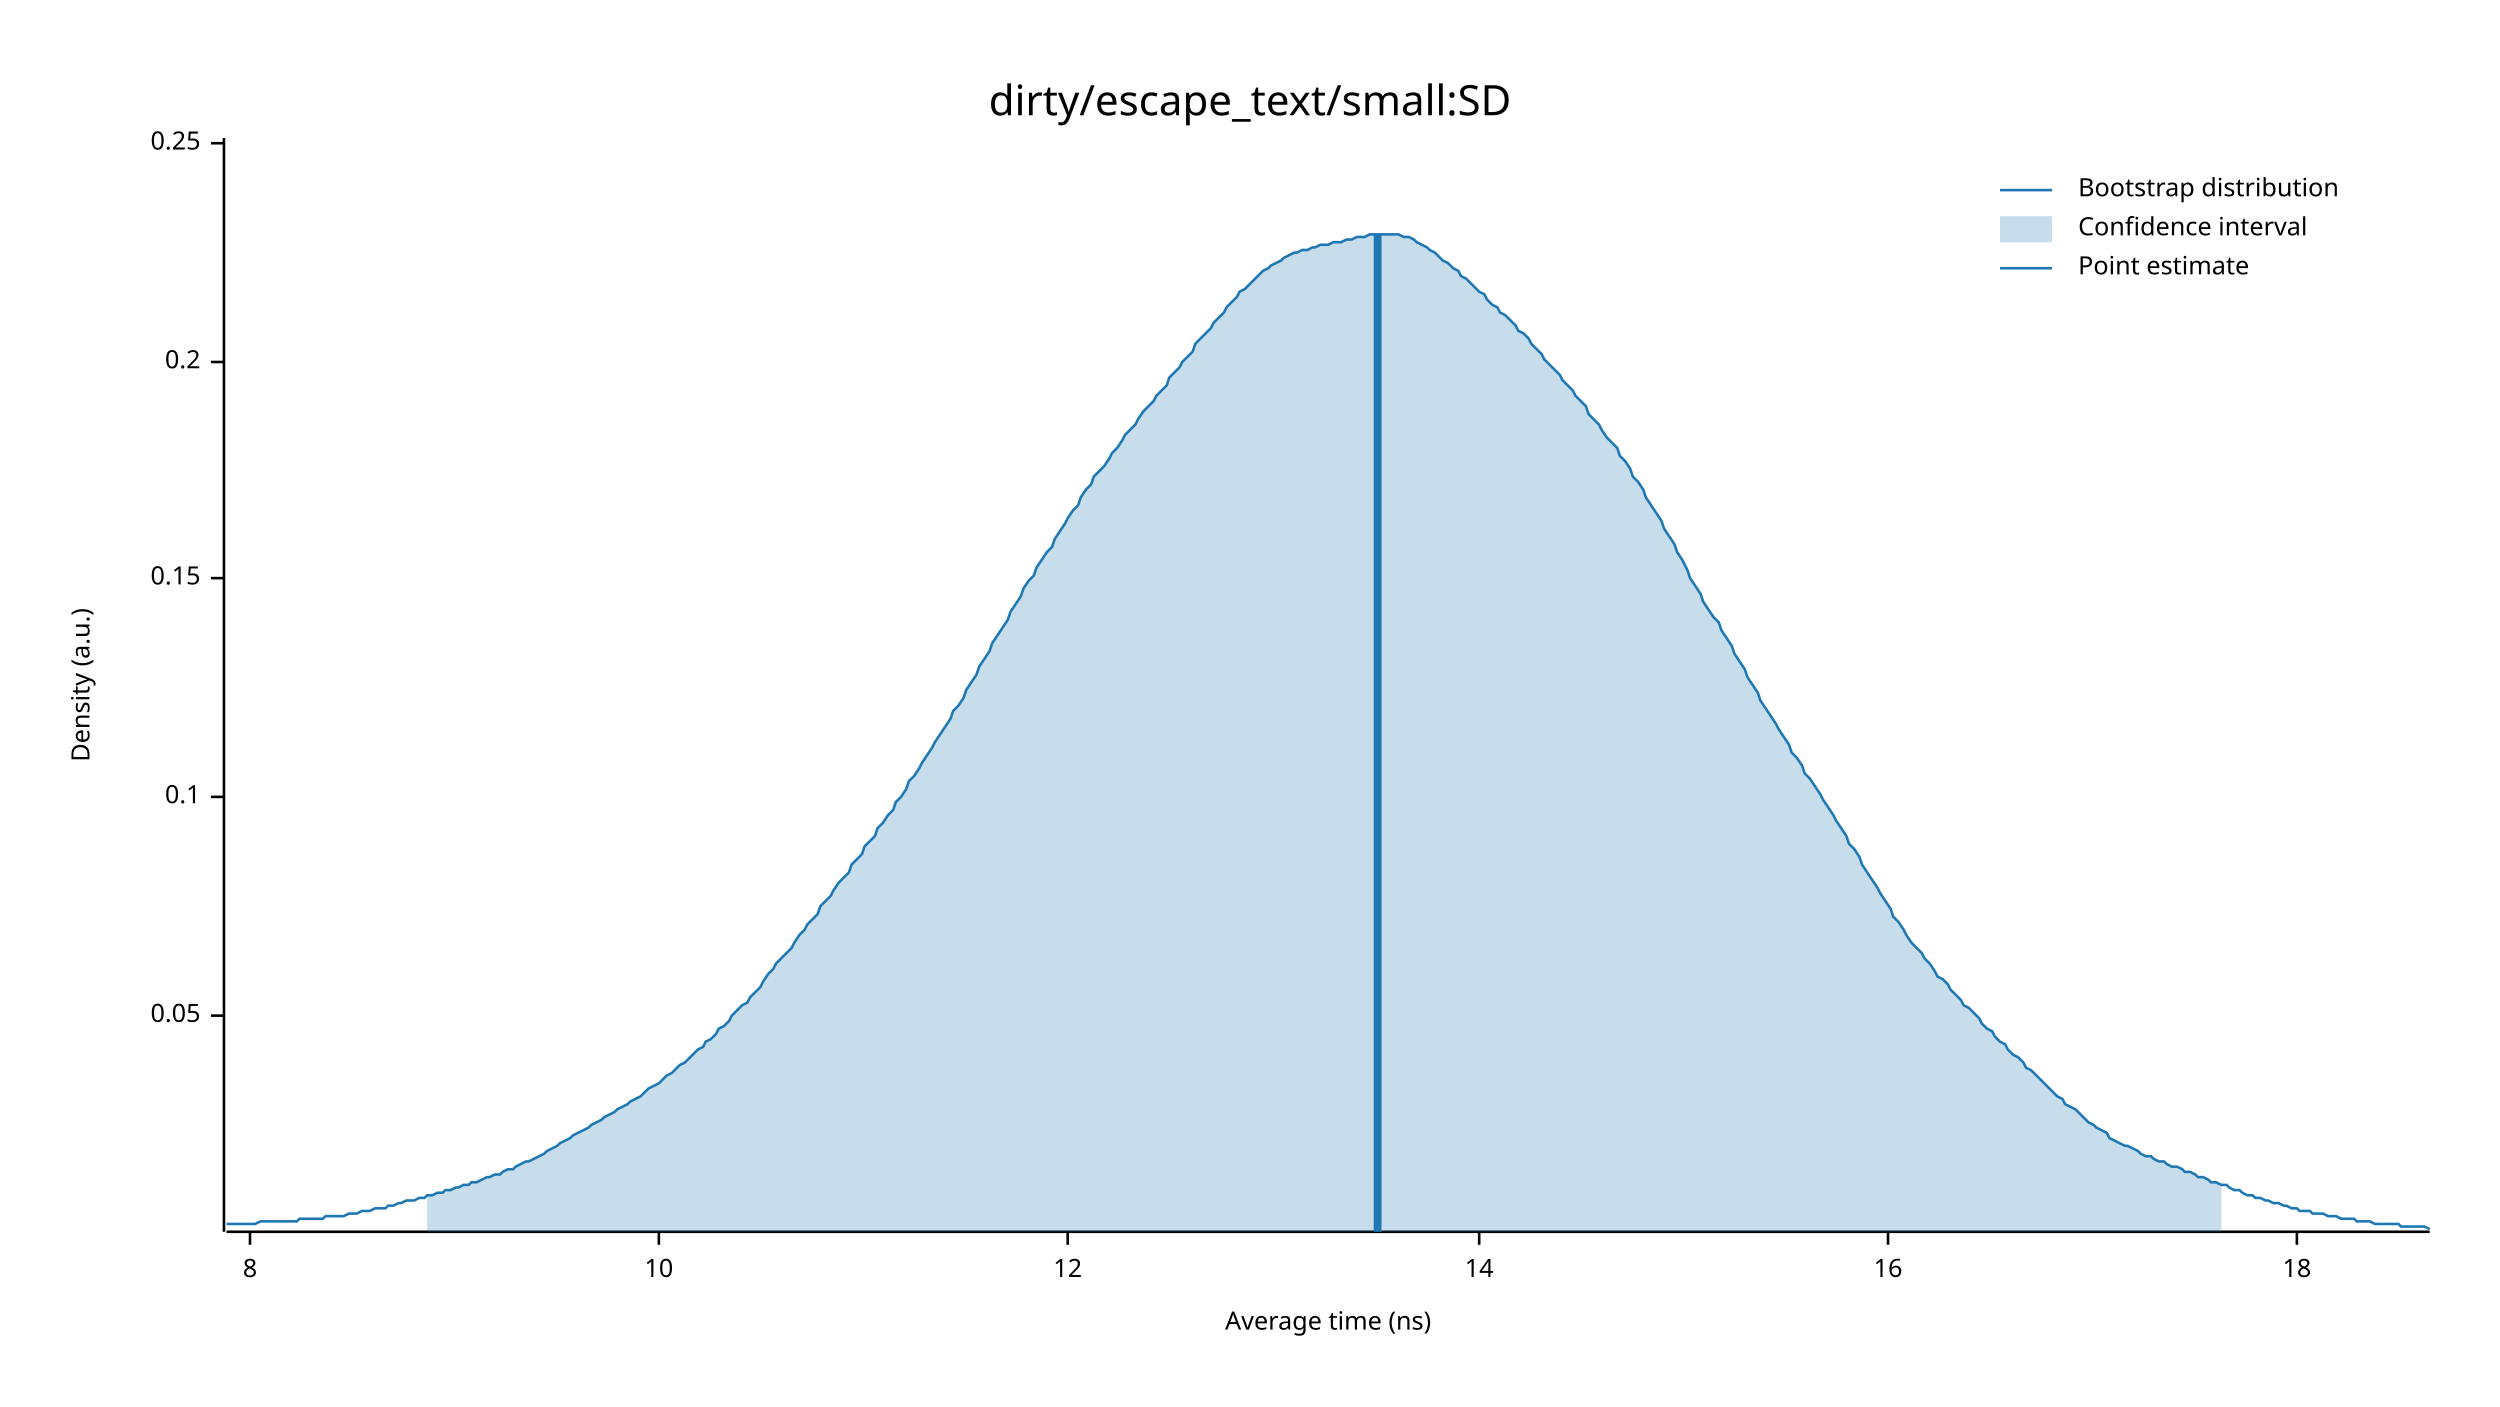
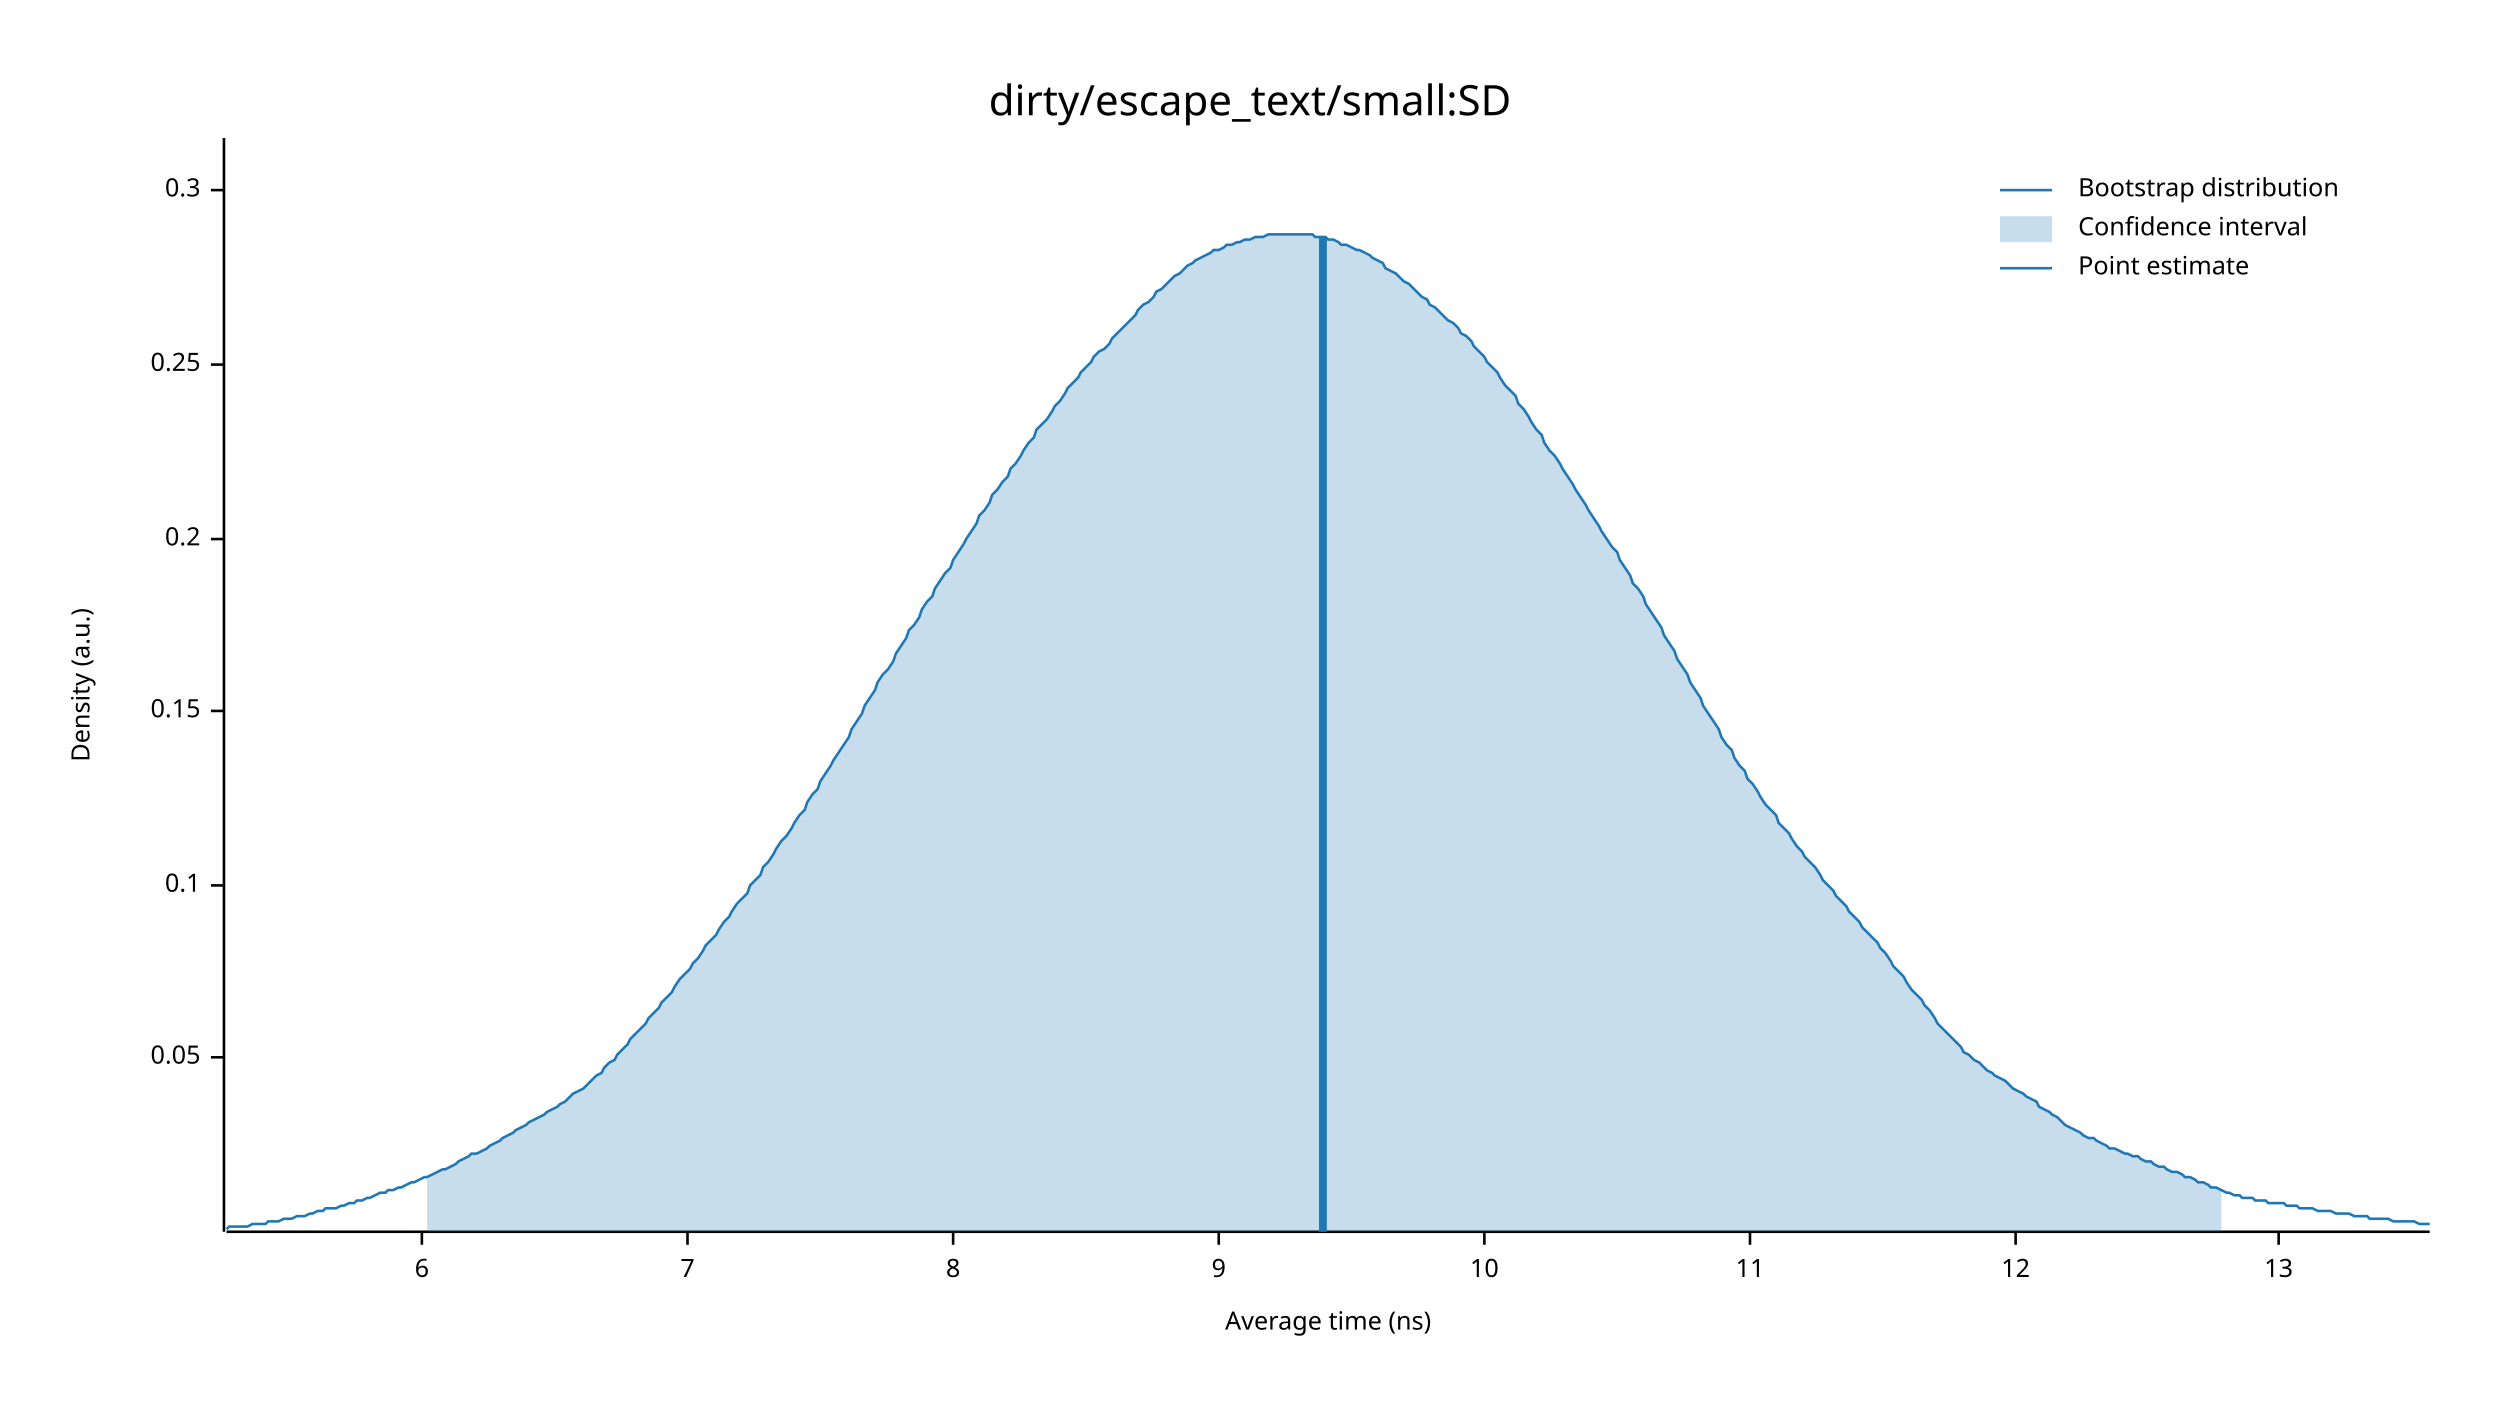
<svg xmlns="http://www.w3.org/2000/svg" width="960" height="540" viewBox="0 0 960 540">
  <text x="480" y="32" dy="0.76em" text-anchor="middle" font-family="sans-serif" font-size="16.129" opacity="1" fill="#000000">
dirty/escape_text/small:SD
</text>
  <text x="27" y="263" dy="0.76em" text-anchor="middle" font-family="sans-serif" font-size="9.677" opacity="1" fill="#000000" transform="rotate(270, 27, 263)">
Density (a.u.)
</text>
  <text x="510" y="513" dy="-0.5ex" text-anchor="middle" font-family="sans-serif" font-size="9.677" opacity="1" fill="#000000">
Average time (ns)
</text>
  <polyline fill="none" opacity="1" stroke="#000000" stroke-width="1" points="86,53 86,473 " />
-   <text x="77" y="390" dy="0.5ex" text-anchor="end" font-family="sans-serif" font-size="9.677" opacity="1" fill="#000000">
+   <text x="77" y="406" dy="0.5ex" text-anchor="end" font-family="sans-serif" font-size="9.677" opacity="1" fill="#000000">
0.05
</text>
-   <polyline fill="none" opacity="1" stroke="#000000" stroke-width="1" points="81,390 86,390 " />
-   <text x="77" y="306" dy="0.5ex" text-anchor="end" font-family="sans-serif" font-size="9.677" opacity="1" fill="#000000">
+   <polyline fill="none" opacity="1" stroke="#000000" stroke-width="1" points="81,406 86,406 " />
+   <text x="77" y="340" dy="0.5ex" text-anchor="end" font-family="sans-serif" font-size="9.677" opacity="1" fill="#000000">
0.1
</text>
-   <polyline fill="none" opacity="1" stroke="#000000" stroke-width="1" points="81,306 86,306 " />
-   <text x="77" y="222" dy="0.5ex" text-anchor="end" font-family="sans-serif" font-size="9.677" opacity="1" fill="#000000">
+   <polyline fill="none" opacity="1" stroke="#000000" stroke-width="1" points="81,340 86,340 " />
+   <text x="77" y="273" dy="0.5ex" text-anchor="end" font-family="sans-serif" font-size="9.677" opacity="1" fill="#000000">
0.15
</text>
-   <polyline fill="none" opacity="1" stroke="#000000" stroke-width="1" points="81,222 86,222 " />
-   <text x="77" y="139" dy="0.5ex" text-anchor="end" font-family="sans-serif" font-size="9.677" opacity="1" fill="#000000">
+   <polyline fill="none" opacity="1" stroke="#000000" stroke-width="1" points="81,273 86,273 " />
+   <text x="77" y="207" dy="0.5ex" text-anchor="end" font-family="sans-serif" font-size="9.677" opacity="1" fill="#000000">
0.2
</text>
-   <polyline fill="none" opacity="1" stroke="#000000" stroke-width="1" points="81,139 86,139 " />
-   <text x="77" y="55" dy="0.5ex" text-anchor="end" font-family="sans-serif" font-size="9.677" opacity="1" fill="#000000">
+   <polyline fill="none" opacity="1" stroke="#000000" stroke-width="1" points="81,207 86,207 " />
+   <text x="77" y="140" dy="0.5ex" text-anchor="end" font-family="sans-serif" font-size="9.677" opacity="1" fill="#000000">
0.25
</text>
-   <polyline fill="none" opacity="1" stroke="#000000" stroke-width="1" points="81,55 86,55 " />
+   <polyline fill="none" opacity="1" stroke="#000000" stroke-width="1" points="81,140 86,140 " />
+   <text x="77" y="73" dy="0.5ex" text-anchor="end" font-family="sans-serif" font-size="9.677" opacity="1" fill="#000000">
+ 0.3
+ </text>
+   <polyline fill="none" opacity="1" stroke="#000000" stroke-width="1" points="81,73 86,73 " />
  <polyline fill="none" opacity="1" stroke="#000000" stroke-width="1" points="87,473 933,473 " />
-   <text x="96" y="483" dy="0.76em" text-anchor="middle" font-family="sans-serif" font-size="9.677" opacity="1" fill="#000000">
+   <text x="162" y="483" dy="0.76em" text-anchor="middle" font-family="sans-serif" font-size="9.677" opacity="1" fill="#000000">
+ 6
+ </text>
+   <polyline fill="none" opacity="1" stroke="#000000" stroke-width="1" points="162,473 162,478 " />
+   <text x="264" y="483" dy="0.76em" text-anchor="middle" font-family="sans-serif" font-size="9.677" opacity="1" fill="#000000">
+ 7
+ </text>
+   <polyline fill="none" opacity="1" stroke="#000000" stroke-width="1" points="264,473 264,478 " />
+   <text x="366" y="483" dy="0.76em" text-anchor="middle" font-family="sans-serif" font-size="9.677" opacity="1" fill="#000000">
8
</text>
-   <polyline fill="none" opacity="1" stroke="#000000" stroke-width="1" points="96,473 96,478 " />
-   <text x="253" y="483" dy="0.76em" text-anchor="middle" font-family="sans-serif" font-size="9.677" opacity="1" fill="#000000">
+   <polyline fill="none" opacity="1" stroke="#000000" stroke-width="1" points="366,473 366,478 " />
+   <text x="468" y="483" dy="0.76em" text-anchor="middle" font-family="sans-serif" font-size="9.677" opacity="1" fill="#000000">
+ 9
+ </text>
+   <polyline fill="none" opacity="1" stroke="#000000" stroke-width="1" points="468,473 468,478 " />
+   <text x="570" y="483" dy="0.76em" text-anchor="middle" font-family="sans-serif" font-size="9.677" opacity="1" fill="#000000">
10
</text>
-   <polyline fill="none" opacity="1" stroke="#000000" stroke-width="1" points="253,473 253,478 " />
-   <text x="410" y="483" dy="0.76em" text-anchor="middle" font-family="sans-serif" font-size="9.677" opacity="1" fill="#000000">
+   <polyline fill="none" opacity="1" stroke="#000000" stroke-width="1" points="570,473 570,478 " />
+   <text x="672" y="483" dy="0.76em" text-anchor="middle" font-family="sans-serif" font-size="9.677" opacity="1" fill="#000000">
+ 11
+ </text>
+   <polyline fill="none" opacity="1" stroke="#000000" stroke-width="1" points="672,473 672,478 " />
+   <text x="774" y="483" dy="0.76em" text-anchor="middle" font-family="sans-serif" font-size="9.677" opacity="1" fill="#000000">
12
</text>
-   <polyline fill="none" opacity="1" stroke="#000000" stroke-width="1" points="410,473 410,478 " />
-   <text x="568" y="483" dy="0.76em" text-anchor="middle" font-family="sans-serif" font-size="9.677" opacity="1" fill="#000000">
- 14
+   <polyline fill="none" opacity="1" stroke="#000000" stroke-width="1" points="774,473 774,478 " />
+   <text x="875" y="483" dy="0.76em" text-anchor="middle" font-family="sans-serif" font-size="9.677" opacity="1" fill="#000000">
+ 13
</text>
-   <polyline fill="none" opacity="1" stroke="#000000" stroke-width="1" points="568,473 568,478 " />
-   <text x="725" y="483" dy="0.76em" text-anchor="middle" font-family="sans-serif" font-size="9.677" opacity="1" fill="#000000">
- 16
- </text>
-   <polyline fill="none" opacity="1" stroke="#000000" stroke-width="1" points="725,473 725,478 " />
-   <text x="882" y="483" dy="0.76em" text-anchor="middle" font-family="sans-serif" font-size="9.677" opacity="1" fill="#000000">
- 18
- </text>
-   <polyline fill="none" opacity="1" stroke="#000000" stroke-width="1" points="882,473 882,478 " />
-   <polyline fill="none" opacity="1" stroke="#1F78B4" stroke-width="1" points="87,470 88,470 90,470 92,470 93,470 95,470 97,470 98,470 100,469 102,469 103,469 105,469 107,469 109,469 110,469 112,469 114,469 115,468 117,468 119,468 120,468 122,468 124,468 125,467 127,467 129,467 131,467 132,467 134,466 136,466 137,466 139,465 141,465 142,465 144,464 146,464 148,464 149,463 151,463 153,462 154,462 156,461 158,461 159,461 161,460 163,460 164,459 166,459 168,458 170,458 171,457 173,457 175,456 176,456 178,455 180,455 181,454 183,454 185,453 187,452 188,452 190,451 192,451 193,450 195,449 197,449 198,448 200,447 202,446 203,446 205,445 207,444 209,443 210,442 212,441 214,440 215,439 217,438 219,437 220,436 222,435 224,434 226,433 227,432 229,431 231,430 232,429 234,428 236,427 237,426 239,425 241,424 242,423 244,422 246,421 248,419 249,418 251,417 253,416 254,415 256,413 258,412 259,411 261,409 263,408 265,406 266,405 268,403 270,402 271,400 273,399 275,397 276,395 278,394 280,392 281,390 283,388 285,386 287,385 288,383 290,381 292,379 293,377 295,374 297,372 298,370 300,368 302,366 304,364 305,362 307,359 309,357 310,355 312,353 314,351 315,348 317,346 319,344 320,342 322,339 324,337 326,335 327,332 329,330 331,328 332,325 334,323 336,321 337,318 339,316 341,313 343,311 344,308 346,306 348,303 349,300 351,298 353,295 354,293 356,290 358,287 359,285 361,282 363,279 365,276 366,273 368,271 370,268 371,265 373,262 375,259 376,256 378,253 380,250 381,247 383,244 385,241 387,238 388,235 390,232 392,229 393,226 395,223 397,221 398,218 400,215 402,212 404,210 405,207 407,204 409,201 410,199 412,196 414,194 415,191 417,188 419,186 420,183 422,181 424,179 426,176 427,174 429,172 431,169 432,167 434,165 436,163 437,161 439,158 441,156 443,154 444,152 446,150 448,148 449,145 451,143 453,141 454,139 456,137 458,135 459,132 461,130 463,128 465,126 466,124 468,122 470,120 471,118 473,116 475,114 476,112 478,111 480,109 482,107 483,106 485,104 487,103 488,102 490,101 492,100 493,99 495,98 497,97 498,97 500,96 502,96 504,95 505,95 507,94 509,94 510,94 512,93 514,93 515,93 517,92 519,92 521,91 522,91 524,91 526,90 527,90 529,90 531,90 532,90 534,90 536,90 537,90 539,91 541,91 543,92 544,93 546,94 548,95 549,96 551,97 553,99 554,100 556,101 558,103 560,104 561,106 563,107 565,109 566,110 568,112 570,113 571,115 573,117 575,118 576,120 578,121 580,123 582,125 583,127 585,128 587,130 588,132 590,134 592,136 593,138 595,140 597,142 599,144 600,146 602,148 604,150 605,152 607,154 609,156 610,159 612,161 614,163 615,165 617,168 619,170 621,172 622,175 624,177 626,180 627,183 629,185 631,188 632,191 634,194 636,197 638,200 639,203 641,206 643,209 644,212 646,215 648,219 649,222 651,225 653,228 654,231 656,234 658,237 660,239 661,242 663,245 665,248 666,251 668,254 670,257 671,260 673,263 675,266 676,269 678,272 680,275 682,278 683,280 685,283 687,286 688,289 690,291 692,294 693,297 695,299 697,302 699,305 700,307 702,310 704,313 705,315 707,318 709,321 710,324 712,326 714,329 715,332 717,335 719,338 721,341 722,343 724,346 726,349 727,352 729,354 731,357 732,359 734,362 736,364 738,366 739,368 741,370 743,373 744,375 746,376 748,378 749,380 751,382 753,384 754,386 756,387 758,389 760,391 761,393 763,395 765,396 766,398 768,400 770,401 771,403 773,405 775,406 777,408 778,410 780,411 782,413 783,414 785,416 787,418 788,419 790,421 792,422 793,424 795,425 797,426 799,428 800,429 802,431 804,432 805,433 807,434 809,435 810,437 812,438 814,439 816,440 817,440 819,441 821,442 822,443 824,444 826,444 827,445 829,446 831,446 832,447 834,448 836,448 838,449 839,450 841,450 843,451 844,452 846,452 848,453 849,454 851,454 853,455 855,455 856,456 858,457 860,457 861,458 863,459 865,459 866,460 868,460 870,461 871,461 873,462 875,462 877,463 878,463 880,464 882,464 883,465 885,465 887,465 888,466 890,466 892,466 894,467 895,467 897,467 899,468 900,468 902,468 904,468 905,469 907,469 909,469 910,469 912,470 914,470 916,470 917,470 919,470 921,470 922,471 924,471 926,471 927,471 929,471 931,471 933,472 " />
-   <polygon opacity="0.25" fill="#1F78B4" points="164,459 166,459 168,458 170,458 171,457 173,457 175,456 176,456 178,455 180,455 181,454 183,454 185,453 187,452 188,452 190,451 192,451 193,450 195,449 197,449 198,448 200,447 202,446 203,446 205,445 207,444 209,443 210,442 212,441 214,440 215,439 217,438 219,437 220,436 222,435 224,434 226,433 227,432 229,431 231,430 232,429 234,428 236,427 237,426 239,425 241,424 242,423 244,422 246,421 248,419 249,418 251,417 253,416 254,415 256,413 258,412 259,411 261,409 263,408 265,406 266,405 268,403 270,402 271,400 273,399 275,397 276,395 278,394 280,392 281,390 283,388 285,386 287,385 288,383 290,381 292,379 293,377 295,374 297,372 298,370 300,368 302,366 304,364 305,362 307,359 309,357 310,355 312,353 314,351 315,348 317,346 319,344 320,342 322,339 324,337 326,335 327,332 329,330 331,328 332,325 334,323 336,321 337,318 339,316 341,313 343,311 344,308 346,306 348,303 349,300 351,298 353,295 354,293 356,290 358,287 359,285 361,282 363,279 365,276 366,273 368,271 370,268 371,265 373,262 375,259 376,256 378,253 380,250 381,247 383,244 385,241 387,238 388,235 390,232 392,229 393,226 395,223 397,221 398,218 400,215 402,212 404,210 405,207 407,204 409,201 410,199 412,196 414,194 415,191 417,188 419,186 420,183 422,181 424,179 426,176 427,174 429,172 431,169 432,167 434,165 436,163 437,161 439,158 441,156 443,154 444,152 446,150 448,148 449,145 451,143 453,141 454,139 456,137 458,135 459,132 461,130 463,128 465,126 466,124 468,122 470,120 471,118 473,116 475,114 476,112 478,111 480,109 482,107 483,106 485,104 487,103 488,102 490,101 492,100 493,99 495,98 497,97 498,97 500,96 502,96 504,95 505,95 507,94 509,94 510,94 512,93 514,93 515,93 517,92 519,92 521,91 522,91 524,91 526,90 527,90 529,90 531,90 532,90 534,90 536,90 537,90 539,91 541,91 543,92 544,93 546,94 548,95 549,96 551,97 553,99 554,100 556,101 558,103 560,104 561,106 563,107 565,109 566,110 568,112 570,113 571,115 573,117 575,118 576,120 578,121 580,123 582,125 583,127 585,128 587,130 588,132 590,134 592,136 593,138 595,140 597,142 599,144 600,146 602,148 604,150 605,152 607,154 609,156 610,159 612,161 614,163 615,165 617,168 619,170 621,172 622,175 624,177 626,180 627,183 629,185 631,188 632,191 634,194 636,197 638,200 639,203 641,206 643,209 644,212 646,215 648,219 649,222 651,225 653,228 654,231 656,234 658,237 660,239 661,242 663,245 665,248 666,251 668,254 670,257 671,260 673,263 675,266 676,269 678,272 680,275 682,278 683,280 685,283 687,286 688,289 690,291 692,294 693,297 695,299 697,302 699,305 700,307 702,310 704,313 705,315 707,318 709,321 710,324 712,326 714,329 715,332 717,335 719,338 721,341 722,343 724,346 726,349 727,352 729,354 731,357 732,359 734,362 736,364 738,366 739,368 741,370 743,373 744,375 746,376 748,378 749,380 751,382 753,384 754,386 756,387 758,389 760,391 761,393 763,395 765,396 766,398 768,400 770,401 771,403 773,405 775,406 777,408 778,410 780,411 782,413 783,414 785,416 787,418 788,419 790,421 792,422 793,424 795,425 797,426 799,428 800,429 802,431 804,432 805,433 807,434 809,435 810,437 812,438 814,439 816,440 817,440 819,441 821,442 822,443 824,444 826,444 827,445 829,446 831,446 832,447 834,448 836,448 838,449 839,450 841,450 843,451 844,452 846,452 848,453 849,454 851,454 853,455 853,473 164,473 " />
-   <polyline fill="none" opacity="1" stroke="#1F78B4" stroke-width="3" points="529,473 529,90 " />
+   <polyline fill="none" opacity="1" stroke="#000000" stroke-width="1" points="875,473 875,478 " />
+   <polyline fill="none" opacity="1" stroke="#1F78B4" stroke-width="1" points="87,472 88,471 90,471 92,471 93,471 95,471 97,470 98,470 100,470 102,470 103,469 105,469 107,469 109,468 110,468 112,468 114,467 115,467 117,467 119,466 120,466 122,465 124,465 125,464 127,464 129,464 131,463 132,463 134,462 136,462 137,461 139,461 141,460 142,460 144,459 146,458 148,458 149,457 151,457 153,456 154,456 156,455 158,454 159,454 161,453 163,452 164,452 166,451 168,450 170,449 171,449 173,448 175,447 176,446 178,445 180,444 181,443 183,443 185,442 187,441 188,440 190,439 192,438 193,437 195,436 197,435 198,434 200,433 202,432 203,431 205,430 207,429 209,428 210,427 212,426 214,425 215,424 217,423 219,421 220,420 222,419 224,418 226,416 227,415 229,413 231,412 232,410 234,408 236,407 237,405 239,403 241,401 242,399 244,397 246,395 248,393 249,391 251,389 253,387 254,385 256,383 258,381 259,379 261,376 263,374 265,372 266,370 268,368 270,365 271,363 273,361 275,359 276,357 278,354 280,352 281,350 283,347 285,345 287,343 288,340 290,338 292,336 293,333 295,331 297,328 298,326 300,323 302,321 304,318 305,316 307,313 309,311 310,308 312,305 314,303 315,300 317,297 319,294 320,292 322,289 324,286 326,283 327,280 329,277 331,274 332,271 334,268 336,265 337,262 339,259 341,257 343,254 344,251 346,248 348,245 349,242 351,240 353,237 354,234 356,231 358,229 359,226 361,223 363,220 365,218 366,215 368,212 370,209 371,207 373,204 375,201 376,198 378,196 380,193 381,190 383,188 385,185 387,183 388,180 390,178 392,175 393,173 395,170 397,168 398,165 400,163 402,161 404,158 405,156 407,154 409,151 410,149 412,147 414,145 415,143 417,141 419,139 420,137 422,135 424,134 426,132 427,130 429,128 431,126 432,125 434,123 436,121 437,119 439,117 441,116 443,114 444,112 446,111 448,109 449,108 451,106 453,105 454,104 456,102 458,101 459,100 461,99 463,98 465,97 466,96 468,96 470,95 471,94 473,94 475,93 476,93 478,92 480,92 482,91 483,91 485,91 487,90 488,90 490,90 492,90 493,90 495,90 497,90 498,90 500,90 502,90 504,90 505,91 507,91 509,91 510,92 512,92 514,93 515,94 517,94 519,95 521,96 522,96 524,97 526,98 527,99 529,100 531,101 532,103 534,104 536,105 537,106 539,108 541,109 543,111 544,112 546,114 548,115 549,117 551,118 553,120 554,121 556,123 558,124 560,126 561,128 563,129 565,131 566,133 568,135 570,137 571,139 573,141 575,143 576,145 578,148 580,150 582,152 583,155 585,157 587,160 588,162 590,165 592,167 593,170 595,173 597,175 599,178 600,180 602,183 604,186 605,188 607,191 609,194 610,196 612,199 614,202 615,204 617,207 619,210 621,212 622,215 624,218 626,221 627,224 629,226 631,229 632,232 634,235 636,238 638,241 639,244 641,247 643,250 644,253 646,256 648,259 649,262 651,265 653,268 654,271 656,274 658,277 660,280 661,283 663,286 665,288 666,291 668,294 670,296 671,299 673,301 675,304 676,306 678,309 680,311 682,313 683,316 685,318 687,320 688,322 690,325 692,327 693,329 695,331 697,333 699,336 700,338 702,340 704,342 705,344 707,346 709,348 710,350 712,352 714,354 715,356 717,358 719,360 721,362 722,364 724,366 726,369 727,371 729,373 731,375 732,377 734,380 736,382 738,384 739,386 741,388 743,391 744,393 746,395 748,397 749,398 751,400 753,402 754,404 756,405 758,407 760,408 761,409 763,411 765,412 766,413 768,414 770,415 771,416 773,418 775,419 777,420 778,421 780,422 782,423 783,425 785,426 787,427 788,428 790,429 792,431 793,432 795,433 797,434 799,435 800,436 802,437 804,437 805,438 807,439 809,440 810,441 812,441 814,442 816,443 817,443 819,444 821,444 822,445 824,446 826,446 827,447 829,448 831,448 832,449 834,450 836,450 838,451 839,452 841,452 843,453 844,454 846,454 848,455 849,456 851,456 853,457 855,458 856,458 858,459 860,459 861,460 863,460 865,460 866,461 868,461 870,461 871,462 873,462 875,462 877,462 878,463 880,463 882,463 883,464 885,464 887,464 888,464 890,465 892,465 894,465 895,465 897,466 899,466 900,466 902,466 904,467 905,467 907,467 909,467 910,468 912,468 914,468 916,468 917,468 919,469 921,469 922,469 924,469 926,469 927,469 929,470 931,470 933,470 " />
+   <polygon opacity="0.25" fill="#1F78B4" points="164,452 166,451 168,450 170,449 171,449 173,448 175,447 176,446 178,445 180,444 181,443 183,443 185,442 187,441 188,440 190,439 192,438 193,437 195,436 197,435 198,434 200,433 202,432 203,431 205,430 207,429 209,428 210,427 212,426 214,425 215,424 217,423 219,421 220,420 222,419 224,418 226,416 227,415 229,413 231,412 232,410 234,408 236,407 237,405 239,403 241,401 242,399 244,397 246,395 248,393 249,391 251,389 253,387 254,385 256,383 258,381 259,379 261,376 263,374 265,372 266,370 268,368 270,365 271,363 273,361 275,359 276,357 278,354 280,352 281,350 283,347 285,345 287,343 288,340 290,338 292,336 293,333 295,331 297,328 298,326 300,323 302,321 304,318 305,316 307,313 309,311 310,308 312,305 314,303 315,300 317,297 319,294 320,292 322,289 324,286 326,283 327,280 329,277 331,274 332,271 334,268 336,265 337,262 339,259 341,257 343,254 344,251 346,248 348,245 349,242 351,240 353,237 354,234 356,231 358,229 359,226 361,223 363,220 365,218 366,215 368,212 370,209 371,207 373,204 375,201 376,198 378,196 380,193 381,190 383,188 385,185 387,183 388,180 390,178 392,175 393,173 395,170 397,168 398,165 400,163 402,161 404,158 405,156 407,154 409,151 410,149 412,147 414,145 415,143 417,141 419,139 420,137 422,135 424,134 426,132 427,130 429,128 431,126 432,125 434,123 436,121 437,119 439,117 441,116 443,114 444,112 446,111 448,109 449,108 451,106 453,105 454,104 456,102 458,101 459,100 461,99 463,98 465,97 466,96 468,96 470,95 471,94 473,94 475,93 476,93 478,92 480,92 482,91 483,91 485,91 487,90 488,90 490,90 492,90 493,90 495,90 497,90 498,90 500,90 502,90 504,90 505,91 507,91 509,91 510,92 512,92 514,93 515,94 517,94 519,95 521,96 522,96 524,97 526,98 527,99 529,100 531,101 532,103 534,104 536,105 537,106 539,108 541,109 543,111 544,112 546,114 548,115 549,117 551,118 553,120 554,121 556,123 558,124 560,126 561,128 563,129 565,131 566,133 568,135 570,137 571,139 573,141 575,143 576,145 578,148 580,150 582,152 583,155 585,157 587,160 588,162 590,165 592,167 593,170 595,173 597,175 599,178 600,180 602,183 604,186 605,188 607,191 609,194 610,196 612,199 614,202 615,204 617,207 619,210 621,212 622,215 624,218 626,221 627,224 629,226 631,229 632,232 634,235 636,238 638,241 639,244 641,247 643,250 644,253 646,256 648,259 649,262 651,265 653,268 654,271 656,274 658,277 660,280 661,283 663,286 665,288 666,291 668,294 670,296 671,299 673,301 675,304 676,306 678,309 680,311 682,313 683,316 685,318 687,320 688,322 690,325 692,327 693,329 695,331 697,333 699,336 700,338 702,340 704,342 705,344 707,346 709,348 710,350 712,352 714,354 715,356 717,358 719,360 721,362 722,364 724,366 726,369 727,371 729,373 731,375 732,377 734,380 736,382 738,384 739,386 741,388 743,391 744,393 746,395 748,397 749,398 751,400 753,402 754,404 756,405 758,407 760,408 761,409 763,411 765,412 766,413 768,414 770,415 771,416 773,418 775,419 777,420 778,421 780,422 782,423 783,425 785,426 787,427 788,428 790,429 792,431 793,432 795,433 797,434 799,435 800,436 802,437 804,437 805,438 807,439 809,440 810,441 812,441 814,442 816,443 817,443 819,444 821,444 822,445 824,446 826,446 827,447 829,448 831,448 832,449 834,450 836,450 838,451 839,452 841,452 843,453 844,454 846,454 848,455 849,456 851,456 853,457 853,473 164,473 " />
+   <polyline fill="none" opacity="1" stroke="#1F78B4" stroke-width="3" points="508,473 508,91 " />
  <text x="798" y="68" dy="0.76em" text-anchor="start" font-family="sans-serif" font-size="9.677" opacity="1" fill="#000000">
Bootstrap distribution
</text>
  <text x="798" y="83" dy="0.76em" text-anchor="start" font-family="sans-serif" font-size="9.677" opacity="1" fill="#000000">
Confidence interval
</text>
  <text x="798" y="98" dy="0.76em" text-anchor="start" font-family="sans-serif" font-size="9.677" opacity="1" fill="#000000">
Point estimate
</text>
  <polyline fill="none" opacity="1" stroke="#1F78B4" stroke-width="1" points="768,73 788,73 " />
  <rect x="768" y="83" width="20" height="10" opacity="0.25" fill="#1F78B4" stroke="none" />
  <polyline fill="none" opacity="1" stroke="#1F78B4" stroke-width="1" points="768,103 788,103 " />
</svg>
